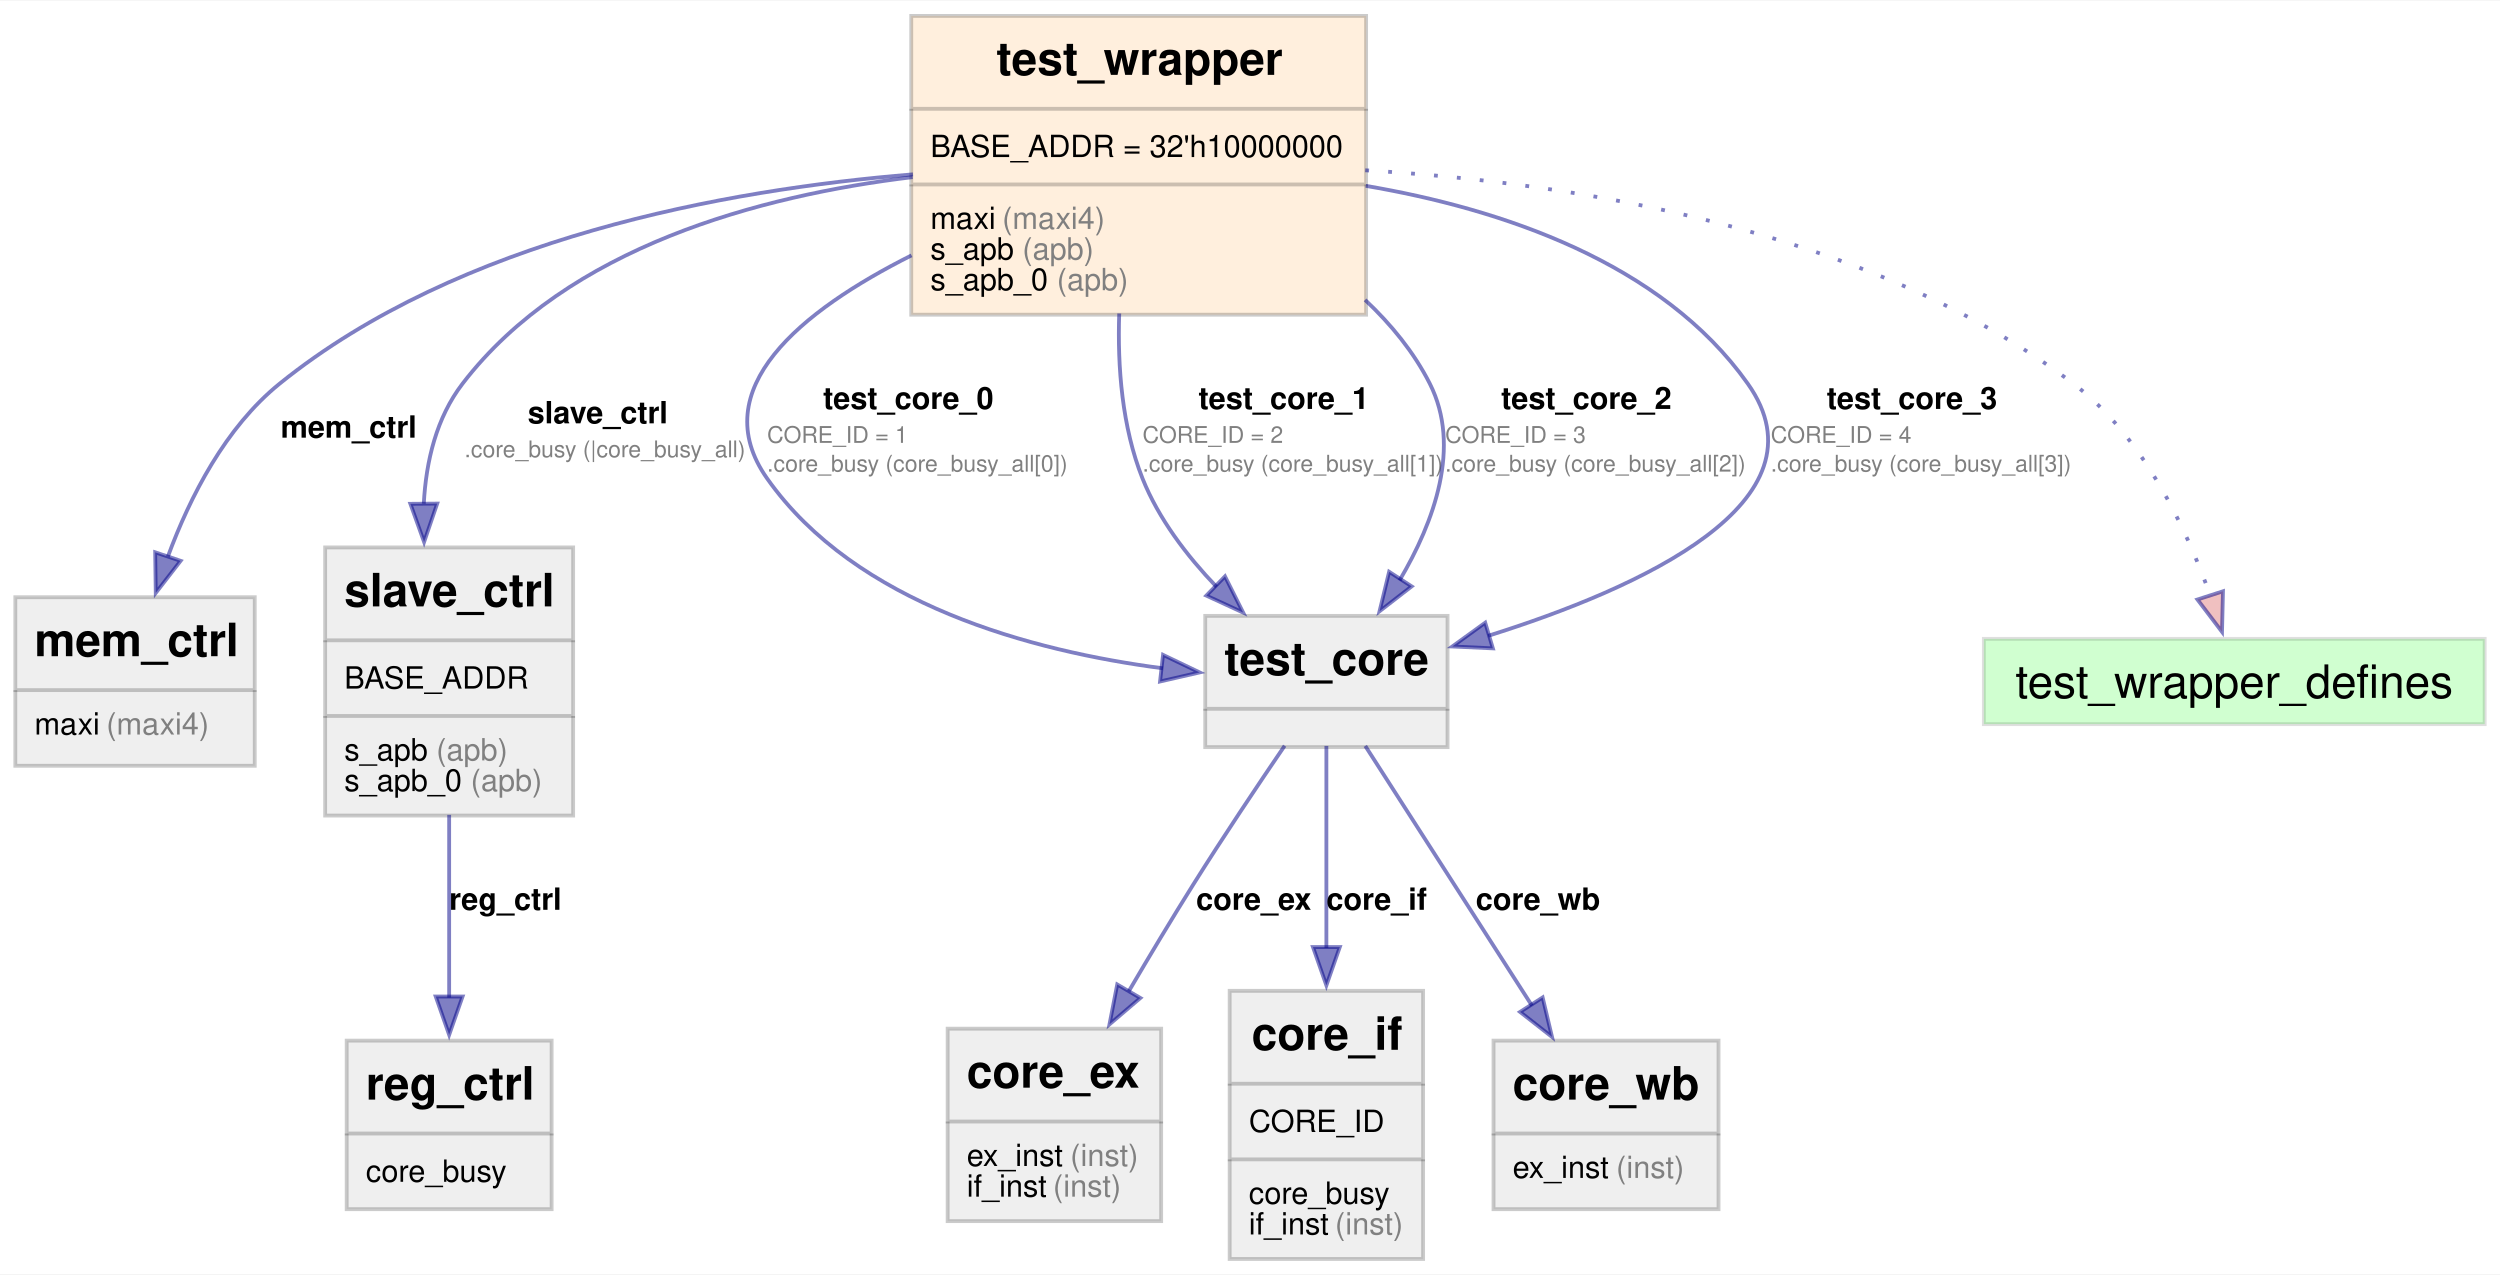
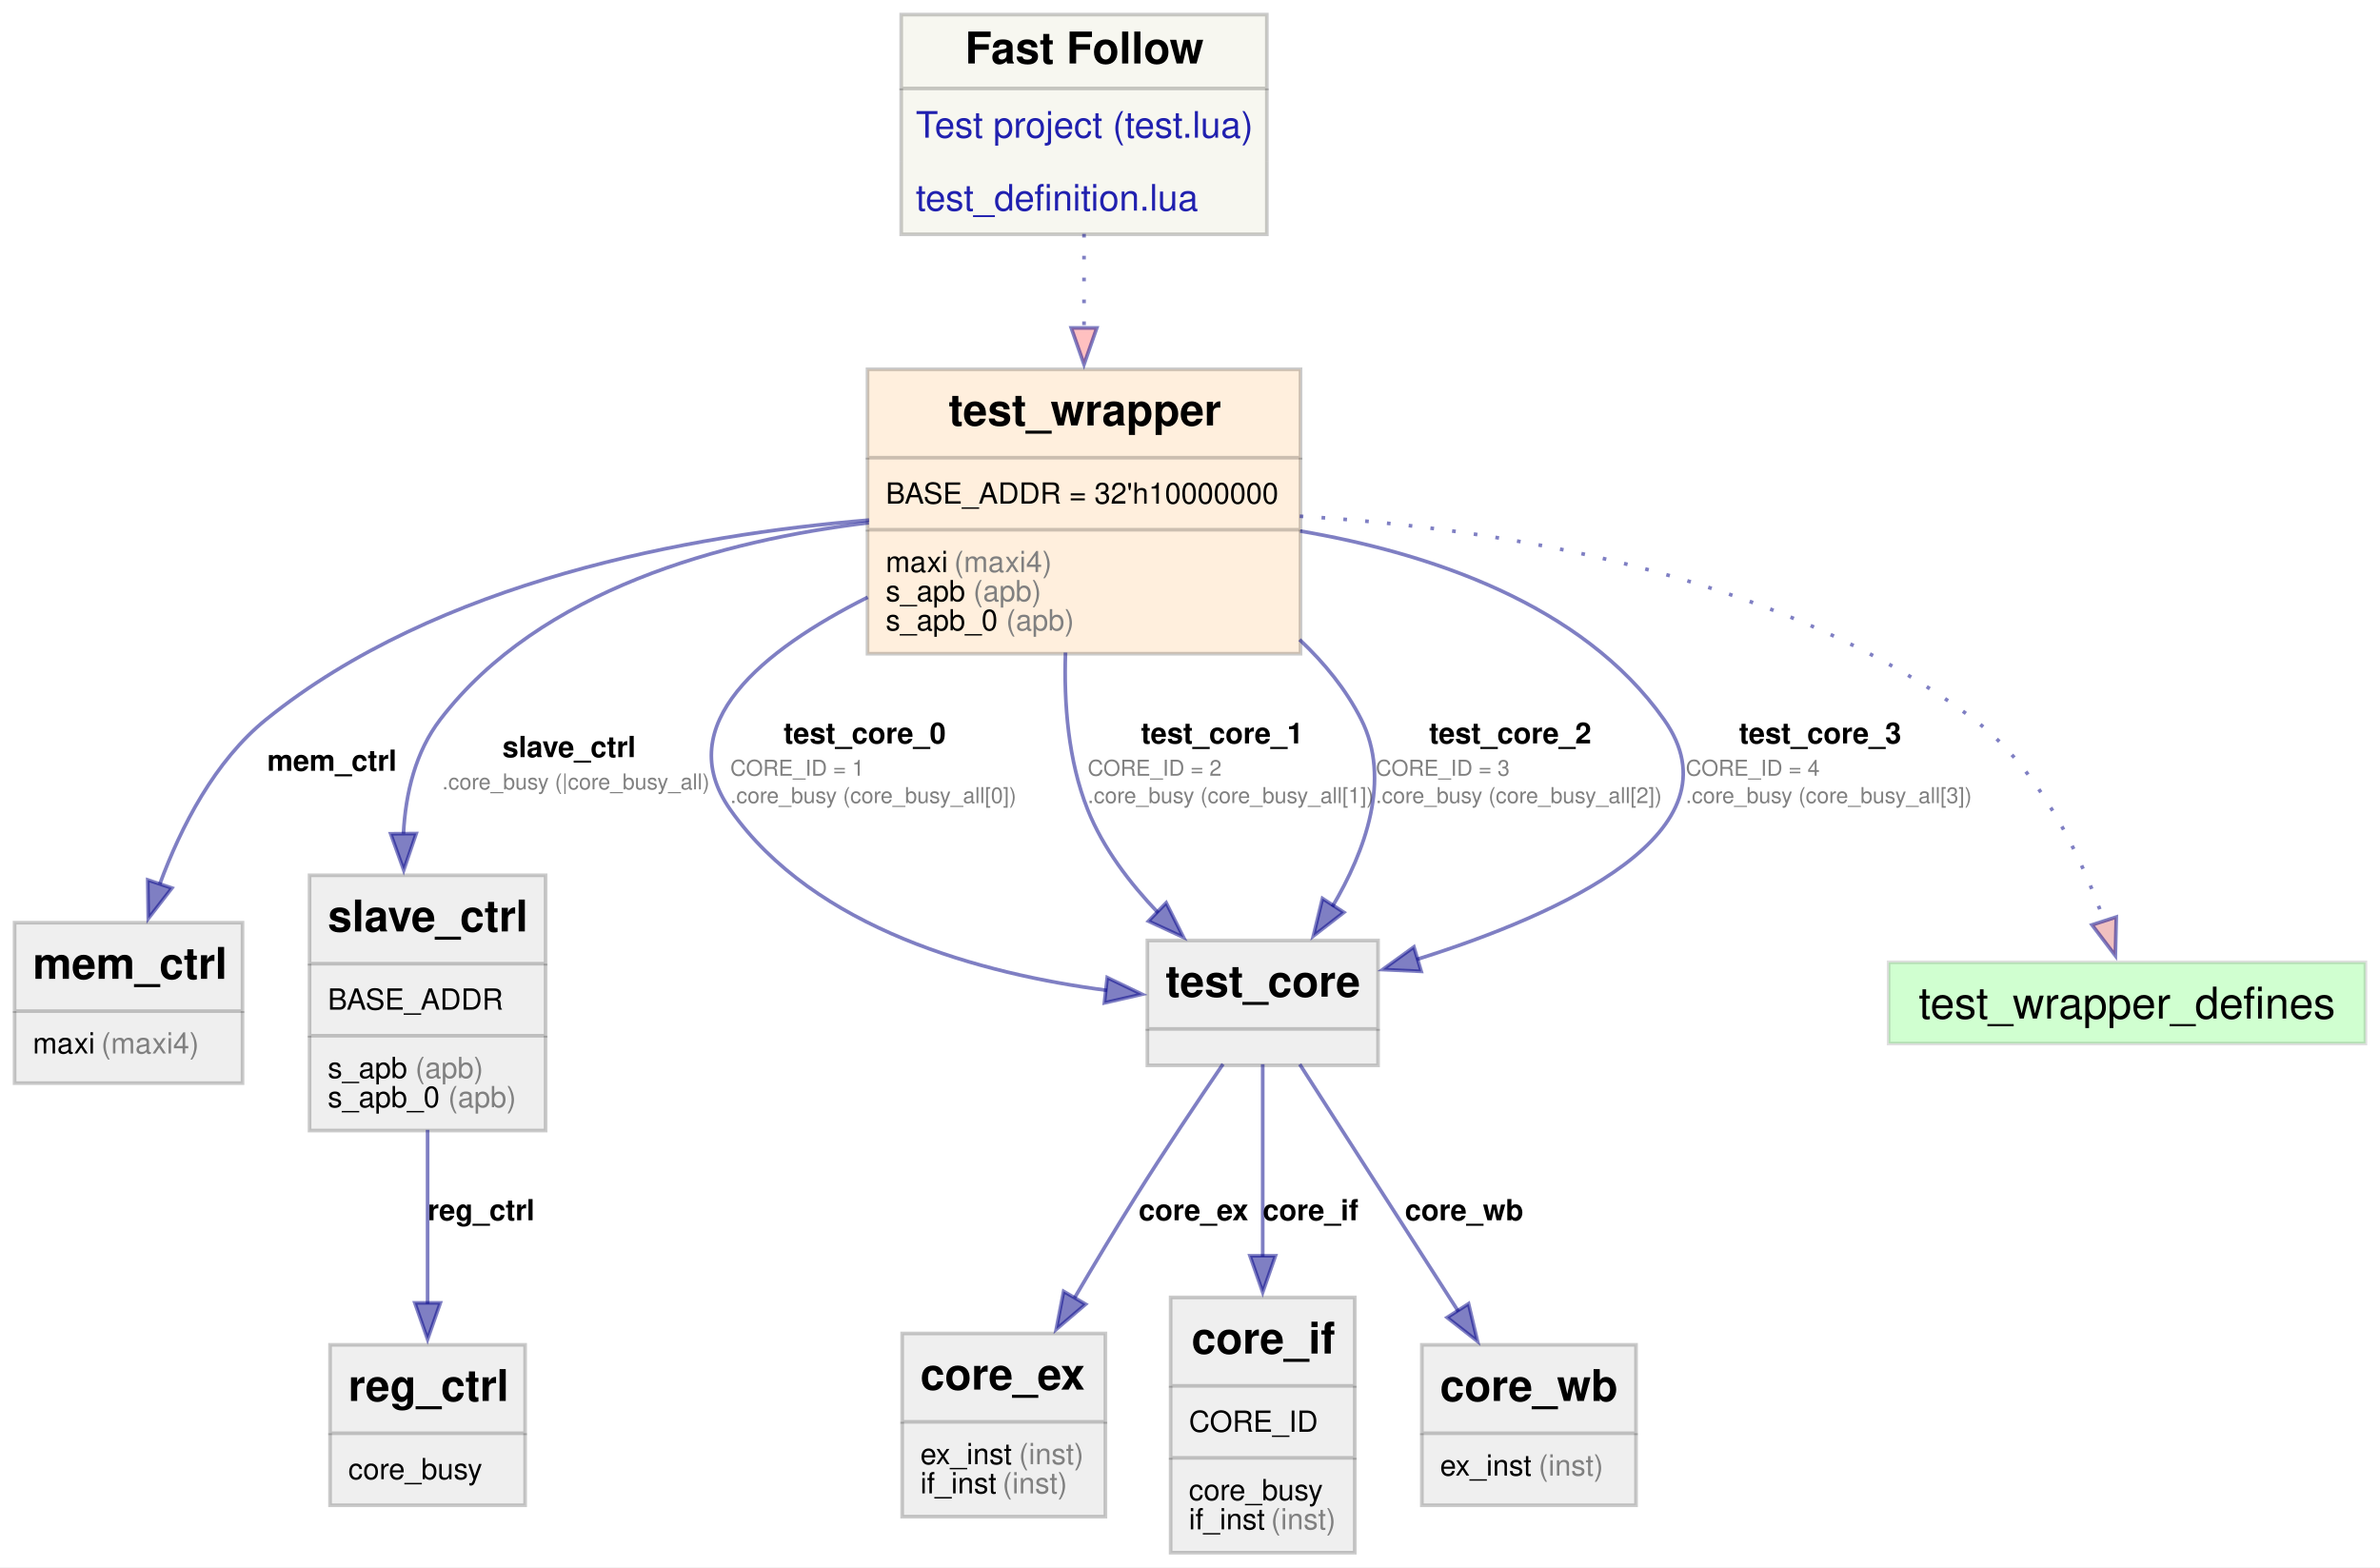
- <svg xmlns="http://www.w3.org/2000/svg" xmlns:xlink="http://www.w3.org/1999/xlink" width="653pt" height="333pt" viewBox="0.00 0.00 652.62 332.50">
-   <g id="graph0" class="graph" transform="scale(1 1) rotate(0) translate(4 328.5)">
-     <polygon fill="white" stroke="none" points="-4,4 -4,-328.5 648.62,-328.5 648.62,4 -4,4" />
+ <svg xmlns="http://www.w3.org/2000/svg" xmlns:xlink="http://www.w3.org/1999/xlink" width="653pt" height="430pt" viewBox="0.00 0.00 652.62 429.75">
+   <g id="graph0" class="graph" transform="scale(1 1) rotate(0) translate(4 425.75)">
+     <polygon fill="white" stroke="none" points="-4,4 -4,-425.75 648.62,-425.75 648.62,4 -4,4" />
    <g id="node1" class="node">
      <g id="a_node1">
        <a xlink:href="html/mem_ctrl.sv.html" xlink:title="mem_ctrl" target="mem_ctrl.sv">
          <polygon fill="#000000" fill-opacity="0.063" stroke="none" points="62.5,-172.75 0,-172.75 0,-128.75 62.5,-128.75 62.5,-172.75" />
          <polygon fill="none" stroke="#000000" stroke-opacity="0.204" points="0,-148.5 0,-172.75 62.5,-172.75 62.5,-148.5 0,-148.5" />
          <text text-anchor="start" x="5" y="-157.35" font-family="Helvetica,Arial,sans-serif" font-weight="bold" font-size="12.00">mem_ctrl</text>
          <polyline fill="none" stroke="#000000" stroke-opacity="0.204" points="0,-148.5 0,-128.75 62.5,-128.75 62.5,-148.5" />
          <text text-anchor="start" x="5" y="-136.9" font-family="Helvetica,Arial,sans-serif" font-size="8.00">maxi </text>
          <text text-anchor="start" x="23.75" y="-136.9" font-family="Helvetica,Arial,sans-serif" font-size="8.00" fill="gray">(maxi4)</text>
        </a>
      </g>
    </g>
    <g id="node2" class="node">
      <g id="a_node2">
        <a xlink:href="html/reg_ctrl.sv.html" xlink:title="reg_ctrl" target="reg_ctrl.sv">
          <polygon fill="#000000" fill-opacity="0.063" stroke="none" points="140,-57 86.5,-57 86.5,-13 140,-13 140,-57" />
          <polygon fill="none" stroke="#000000" stroke-opacity="0.204" points="86.5,-32.75 86.5,-57 140,-57 140,-32.75 86.5,-32.75" />
          <text text-anchor="start" x="91.5" y="-41.6" font-family="Helvetica,Arial,sans-serif" font-weight="bold" font-size="12.00">reg_ctrl</text>
          <polyline fill="none" stroke="#000000" stroke-opacity="0.204" points="86.5,-32.75 86.5,-13 140,-13 140,-32.75" />
          <text text-anchor="start" x="91.5" y="-20.15" font-family="Helvetica,Arial,sans-serif" font-size="8.00">core_busy</text>
        </a>
      </g>
    </g>
    <g id="node3" class="node">
      <g id="a_node3">
        <a xlink:href="html/slave_ctrl.sv.html" xlink:title="slave_ctrl" target="slave_ctrl.sv">
          <polygon fill="#000000" fill-opacity="0.063" stroke="none" points="145.62,-185.75 80.88,-185.75 80.88,-115.75 145.62,-115.75 145.62,-185.75" />
          <polygon fill="none" stroke="#000000" stroke-opacity="0.204" points="80.88,-161.5 80.88,-185.75 145.62,-185.75 145.62,-161.5 80.88,-161.5" />
          <text text-anchor="start" x="85.88" y="-170.35" font-family="Helvetica,Arial,sans-serif" font-weight="bold" font-size="12.00">slave_ctrl</text>
          <polyline fill="none" stroke="#000000" stroke-opacity="0.204" points="80.88,-161.5 80.88,-141.75 145.62,-141.75 145.62,-161.5" />
          <text text-anchor="start" x="85.88" y="-148.9" font-family="Helvetica,Arial,sans-serif" font-size="8.00">BASE_ADDR</text>
          <polyline fill="none" stroke="#000000" stroke-opacity="0.204" points="80.88,-141.75 80.88,-115.75 145.62,-115.75 145.62,-141.75" />
          <text text-anchor="start" x="85.88" y="-130.15" font-family="Helvetica,Arial,sans-serif" font-size="8.00">s_apb </text>
          <text text-anchor="start" x="109.88" y="-130.15" font-family="Helvetica,Arial,sans-serif" font-size="8.00" fill="gray">(apb)</text>
          <text text-anchor="start" x="85.88" y="-122.15" font-family="Helvetica,Arial,sans-serif" font-size="8.00">s_apb_0 </text>
          <text text-anchor="start" x="118.88" y="-122.15" font-family="Helvetica,Arial,sans-serif" font-size="8.00" fill="gray">(apb)</text>
        </a>
      </g>
    </g>
    <g id="edge1" class="edge">
      <path fill="none" stroke="#000088" stroke-opacity="0.502" d="M113.25,-115.93C113.25,-100.84 113.25,-83.15 113.25,-68.25" />
      <polygon fill="#000088" fill-opacity="0.502" stroke="#000088" stroke-opacity="0.502" points="116.75,-68.51 113.25,-58.51 109.75,-68.51 116.75,-68.51" />
      <text text-anchor="start" x="113.25" y="-91.15" font-family="Helvetica,Arial,sans-serif" font-weight="bold" font-size="8.00">reg_ctrl</text>
    </g>
    <g id="node4" class="node">
      <g id="a_node4">
        <a xlink:href="html/core_ex.sv.html" xlink:title="core_ex" target="core_ex.sv">
          <polygon fill="#000000" fill-opacity="0.063" stroke="none" points="299.12,-60.12 243.38,-60.12 243.38,-9.88 299.12,-9.88 299.12,-60.12" />
          <polygon fill="none" stroke="#000000" stroke-opacity="0.204" points="243.38,-35.88 243.38,-60.12 299.12,-60.12 299.12,-35.88 243.38,-35.88" />
          <text text-anchor="start" x="248.38" y="-44.73" font-family="Helvetica,Arial,sans-serif" font-weight="bold" font-size="12.00">core_ex</text>
          <polyline fill="none" stroke="#000000" stroke-opacity="0.204" points="243.38,-35.88 243.38,-9.88 299.12,-9.88 299.12,-35.88" />
          <text text-anchor="start" x="248.38" y="-24.27" font-family="Helvetica,Arial,sans-serif" font-size="8.00">ex_inst </text>
          <text text-anchor="start" x="275.38" y="-24.27" font-family="Helvetica,Arial,sans-serif" font-size="8.00" fill="gray">(inst)</text>
          <text text-anchor="start" x="248.38" y="-16.27" font-family="Helvetica,Arial,sans-serif" font-size="8.00">if_inst </text>
          <text text-anchor="start" x="270.88" y="-16.27" font-family="Helvetica,Arial,sans-serif" font-size="8.00" fill="gray">(inst)</text>
        </a>
      </g>
    </g>
    <g id="node5" class="node">
      <g id="a_node5">
        <a xlink:href="html/core_if.sv.html" xlink:title="core_if" target="core_if.sv">
          <polygon fill="#000000" fill-opacity="0.063" stroke="none" points="367.5,-70 317,-70 317,0 367.5,0 367.5,-70" />
          <polygon fill="none" stroke="#000000" stroke-opacity="0.204" points="317,-45.75 317,-70 367.5,-70 367.5,-45.75 317,-45.75" />
          <text text-anchor="start" x="322.75" y="-54.6" font-family="Helvetica,Arial,sans-serif" font-weight="bold" font-size="12.00">core_if</text>
          <polyline fill="none" stroke="#000000" stroke-opacity="0.204" points="317,-45.75 317,-26 367.5,-26 367.5,-45.75" />
          <text text-anchor="start" x="322" y="-33.15" font-family="Helvetica,Arial,sans-serif" font-size="8.00">CORE_ID</text>
          <polyline fill="none" stroke="#000000" stroke-opacity="0.204" points="317,-26 317,0 367.5,0 367.5,-26" />
          <text text-anchor="start" x="322" y="-14.4" font-family="Helvetica,Arial,sans-serif" font-size="8.00">core_busy</text>
          <text text-anchor="start" x="322" y="-6.4" font-family="Helvetica,Arial,sans-serif" font-size="8.00">if_inst </text>
          <text text-anchor="start" x="344.5" y="-6.4" font-family="Helvetica,Arial,sans-serif" font-size="8.00" fill="gray">(inst)</text>
        </a>
      </g>
    </g>
    <g id="node6" class="node">
      <g id="a_node6">
        <a xlink:href="html/core_wb.sv.html" xlink:title="core_wb" target="core_wb.sv">
          <polygon fill="#000000" fill-opacity="0.063" stroke="none" points="444.62,-57 385.88,-57 385.88,-13 444.62,-13 444.62,-57" />
          <polygon fill="none" stroke="#000000" stroke-opacity="0.204" points="385.88,-32.75 385.88,-57 444.62,-57 444.62,-32.75 385.88,-32.75" />
          <text text-anchor="start" x="390.88" y="-41.6" font-family="Helvetica,Arial,sans-serif" font-weight="bold" font-size="12.00">core_wb</text>
          <polyline fill="none" stroke="#000000" stroke-opacity="0.204" points="385.88,-32.75 385.88,-13 444.62,-13 444.62,-32.75" />
          <text text-anchor="start" x="390.88" y="-21.15" font-family="Helvetica,Arial,sans-serif" font-size="8.00">ex_inst </text>
          <text text-anchor="start" x="417.88" y="-21.15" font-family="Helvetica,Arial,sans-serif" font-size="8.00" fill="gray">(inst)</text>
        </a>
      </g>
    </g>
    <g id="node7" class="node">
      <g id="a_node7">
        <a xlink:href="html/test_core.sv.html" xlink:title="test_core" target="test_core.sv">
          <polygon fill="#000000" fill-opacity="0.063" stroke="none" points="373.88,-167.88 310.62,-167.88 310.62,-133.62 373.88,-133.62 373.88,-167.88" />
          <polygon fill="none" stroke="#000000" stroke-opacity="0.204" points="310.62,-143.62 310.62,-167.88 373.88,-167.88 373.88,-143.62 310.62,-143.62" />
          <text text-anchor="start" x="315.62" y="-152.47" font-family="Helvetica,Arial,sans-serif" font-weight="bold" font-size="12.00">test_core</text>
          <polyline fill="none" stroke="#000000" stroke-opacity="0.204" points="310.62,-143.62 310.62,-133.62 373.88,-133.62 373.88,-143.62" />
        </a>
      </g>
    </g>
    <g id="edge2" class="edge">
      <path fill="none" stroke="#000088" stroke-opacity="0.502" d="M331.36,-133.98C324.39,-123.75 315.23,-110.08 307.5,-97.75 301.89,-88.8 296,-78.98 290.65,-69.86" />
      <polygon fill="#000088" fill-opacity="0.502" stroke="#000088" stroke-opacity="0.502" points="293.69,-68.13 285.63,-61.25 287.65,-71.66 293.69,-68.13" />
      <text text-anchor="start" x="308.25" y="-91.15" font-family="Helvetica,Arial,sans-serif" font-weight="bold" font-size="8.00">core_ex</text>
    </g>
    <g id="edge3" class="edge">
      <path fill="none" stroke="#000088" stroke-opacity="0.502" d="M342.25,-133.93C342.25,-120.28 342.25,-99.88 342.25,-81.22" />
      <polygon fill="#000088" fill-opacity="0.502" stroke="#000088" stroke-opacity="0.502" points="345.75,-81.42 342.25,-71.42 338.75,-81.42 345.75,-81.42" />
      <text text-anchor="start" x="342.25" y="-91.15" font-family="Helvetica,Arial,sans-serif" font-weight="bold" font-size="8.00">core_if</text>
    </g>
    <g id="edge4" class="edge">
      <path fill="none" stroke="#000088" stroke-opacity="0.502" d="M352.4,-133.93C363.61,-116.46 381.92,-87.93 395.9,-66.15" />
      <polygon fill="#000088" fill-opacity="0.502" stroke="#000088" stroke-opacity="0.502" points="398.7,-68.27 401.15,-57.96 392.81,-64.49 398.7,-68.27" />
      <text text-anchor="start" x="381.25" y="-91.15" font-family="Helvetica,Arial,sans-serif" font-weight="bold" font-size="8.00">core_wb</text>
    </g>
    <g id="node8" class="node">
      <g id="a_node8">
        <a xlink:href="html/test_wrapper.sv.html" xlink:title="test_wrapper" target="test_wrapper.sv">
          <polygon fill="#ff8800" fill-opacity="0.133" stroke="none" points="352.62,-324.5 233.88,-324.5 233.88,-246.5 352.62,-246.5 352.62,-324.5" />
          <polygon fill="none" stroke="#000000" stroke-opacity="0.204" points="233.88,-300.25 233.88,-324.5 352.62,-324.5 352.62,-300.25 233.88,-300.25" />
          <text text-anchor="start" x="256.12" y="-309.1" font-family="Helvetica,Arial,sans-serif" font-weight="bold" font-size="12.00">test_wrapper</text>
          <polyline fill="none" stroke="#000000" stroke-opacity="0.204" points="233.88,-300.25 233.88,-280.5 352.62,-280.5 352.62,-300.25" />
          <text text-anchor="start" x="238.88" y="-287.65" font-family="Helvetica,Arial,sans-serif" font-size="8.00">BASE_ADDR = 32'h10000000</text>
          <polyline fill="none" stroke="#000000" stroke-opacity="0.204" points="233.88,-280.5 233.88,-246.5 352.62,-246.5 352.62,-280.5" />
          <text text-anchor="start" x="238.88" y="-268.9" font-family="Helvetica,Arial,sans-serif" font-size="8.00">maxi </text>
          <text text-anchor="start" x="257.62" y="-268.9" font-family="Helvetica,Arial,sans-serif" font-size="8.00" fill="gray">(maxi4)</text>
          <text text-anchor="start" x="238.88" y="-260.9" font-family="Helvetica,Arial,sans-serif" font-size="8.00">s_apb </text>
          <text text-anchor="start" x="262.88" y="-260.9" font-family="Helvetica,Arial,sans-serif" font-size="8.00" fill="gray">(apb)</text>
          <text text-anchor="start" x="238.88" y="-252.9" font-family="Helvetica,Arial,sans-serif" font-size="8.00">s_apb_0 </text>
          <text text-anchor="start" x="271.88" y="-252.9" font-family="Helvetica,Arial,sans-serif" font-size="8.00" fill="gray">(apb)</text>
        </a>
      </g>
    </g>
    <g id="edge5" class="edge">
      <path fill="none" stroke="#000088" stroke-opacity="0.502" d="M234.33,-283.14C185.23,-279.12 115.99,-266.44 69,-228.5 54.87,-217.09 45.62,-199.06 39.82,-183.35" />
      <polygon fill="#000088" fill-opacity="0.502" stroke="#000088" stroke-opacity="0.502" points="43.15,-182.25 36.66,-173.87 36.51,-184.47 43.15,-182.25" />
      <text text-anchor="start" x="69.25" y="-214.4" font-family="Helvetica,Arial,sans-serif" font-weight="bold" font-size="8.00">mem_ctrl</text>
    </g>
    <g id="edge6" class="edge">
      <path fill="none" stroke="#000088" stroke-opacity="0.502" d="M234.25,-282.42C194.37,-277.61 144.15,-264.2 116.75,-228.5 109.94,-219.63 107.22,-208.33 106.63,-197.15" />
      <polygon fill="#000088" fill-opacity="0.502" stroke="#000088" stroke-opacity="0.502" points="110.13,-197.19 106.71,-187.16 103.13,-197.13 110.13,-197.19" />
      <text text-anchor="start" x="133.75" y="-218.15" font-family="Helvetica,Arial,sans-serif" font-weight="bold" font-size="8.00">slave_ctrl</text>
      <text text-anchor="start" x="117.25" y="-209.3" font-family="Helvetica,Arial,sans-serif" font-size="6.00" fill="gray">.core_busy (|core_busy_all)</text>
    </g>
    <g id="edge7" class="edge">
      <path fill="none" stroke="#000088" stroke-opacity="0.502" d="M233.95,-261.99C205.1,-247.49 179.83,-227.03 196.25,-203.75 219.45,-170.86 265.39,-158.65 299.57,-154.19" />
      <polygon fill="#000088" fill-opacity="0.502" stroke="#000088" stroke-opacity="0.502" points="299.61,-157.7 309.16,-153.12 298.83,-150.75 299.61,-157.7" />
      <text text-anchor="start" x="210.88" y="-221.9" font-family="Helvetica,Arial,sans-serif" font-weight="bold" font-size="8.00">test_core_0</text>
      <text text-anchor="start" x="196.25" y="-213.05" font-family="Helvetica,Arial,sans-serif" font-size="6.00" fill="gray">CORE_ID = 1</text>
      <text text-anchor="start" x="196.25" y="-205.55" font-family="Helvetica,Arial,sans-serif" font-size="6.00" fill="gray">.core_busy (core_busy_all[0])</text>
    </g>
    <g id="edge8" class="edge">
      <path fill="none" stroke="#000088" stroke-opacity="0.502" d="M288.17,-246.82C287.7,-232.86 288.91,-217.17 294.25,-203.75 298.43,-193.25 305.81,-183.57 313.55,-175.49" />
      <polygon fill="#000088" fill-opacity="0.502" stroke="#000088" stroke-opacity="0.502" points="315.78,-178.2 320.53,-168.73 310.91,-173.17 315.78,-178.2" />
      <text text-anchor="start" x="308.88" y="-221.9" font-family="Helvetica,Arial,sans-serif" font-weight="bold" font-size="8.00">test_core_1</text>
      <text text-anchor="start" x="294.25" y="-213.05" font-family="Helvetica,Arial,sans-serif" font-size="6.00" fill="gray">CORE_ID = 2</text>
      <text text-anchor="start" x="294.25" y="-205.55" font-family="Helvetica,Arial,sans-serif" font-size="6.00" fill="gray">.core_busy (core_busy_all[1])</text>
    </g>
    <g id="edge9" class="edge">
      <path fill="none" stroke="#000088" stroke-opacity="0.502" d="M352.35,-250.37C359.15,-243.98 365.11,-236.69 369.25,-228.5 377.56,-212.06 370.39,-192.45 361.36,-177.16" />
      <polygon fill="#000088" fill-opacity="0.502" stroke="#000088" stroke-opacity="0.502" points="364.51,-175.58 356.13,-169.09 358.63,-179.39 364.51,-175.58" />
      <text text-anchor="start" x="387.88" y="-221.9" font-family="Helvetica,Arial,sans-serif" font-weight="bold" font-size="8.00">test_core_2</text>
      <text text-anchor="start" x="373.25" y="-213.05" font-family="Helvetica,Arial,sans-serif" font-size="6.00" fill="gray">CORE_ID = 3</text>
      <text text-anchor="start" x="373.25" y="-205.55" font-family="Helvetica,Arial,sans-serif" font-size="6.00" fill="gray">.core_busy (core_busy_all[2])</text>
    </g>
    <g id="edge10" class="edge">
      <path fill="none" stroke="#000088" stroke-opacity="0.502" d="M352.52,-280.14C387.72,-274.14 429.76,-260.27 452.25,-228.5 474.08,-197.67 424.06,-175.09 384.49,-162.68" />
      <polygon fill="#000088" fill-opacity="0.502" stroke="#000088" stroke-opacity="0.502" points="385.71,-159.4 375.12,-159.89 383.71,-166.1 385.71,-159.4" />
      <text text-anchor="start" x="472.88" y="-221.9" font-family="Helvetica,Arial,sans-serif" font-weight="bold" font-size="8.00">test_core_3</text>
      <text text-anchor="start" x="458.25" y="-213.05" font-family="Helvetica,Arial,sans-serif" font-size="6.00" fill="gray">CORE_ID = 4</text>
      <text text-anchor="start" x="458.25" y="-205.55" font-family="Helvetica,Arial,sans-serif" font-size="6.00" fill="gray">.core_busy (core_busy_all[3])</text>
    </g>
    <g id="node9" class="node">
      <g id="a_node9">
        <a xlink:href="html/test_wrapper_defines.vh.html" xlink:title="test_wrapper_defines" target="test_wrapper_defines.vh">
          <polygon fill="#d0ffd0" stroke="#000000" stroke-opacity="0.125" points="644.62,-161.88 513.88,-161.88 513.88,-139.62 644.62,-139.62 644.62,-161.88" />
          <text text-anchor="middle" x="579.25" y="-146.47" font-family="Helvetica,Arial,sans-serif" font-size="12.00">test_wrapper_defines</text>
        </a>
      </g>
    </g>
    <g id="edge11" class="edge">
      <path fill="none" stroke="#000088" stroke-dasharray="1,5" stroke-opacity="0.502" d="M352.39,-284.2C405.67,-281.07 483.62,-269.09 537.25,-228.5 555.46,-214.72 566.76,-190.66 572.99,-173.15" />
      <polygon fill="#f0c0c0" stroke="#000088" stroke-opacity="0.502" points="576.3,-174.3 576.05,-163.71 569.64,-172.15 576.3,-174.3" />
    </g>
+     <g id="node10" class="node">
+       <g id="a_node10">
+         <a xlink:href="cmd://PROJECT" xlink:title="Project folder">
+           <polygon fill="#f7f7f0" stroke="none" points="343.38,-421.75 243.12,-421.75 243.12,-361.5 343.38,-361.5 343.38,-421.75" />
+           <polygon fill="none" stroke="#000000" stroke-opacity="0.204" points="243.12,-401.5 243.12,-421.75 343.38,-421.75 343.38,-401.5 243.12,-401.5" />
+           <text text-anchor="start" x="260.62" y="-408.35" font-family="Helvetica,Arial,sans-serif" font-weight="bold" font-size="12.00">Fast Follow</text>
+           <g id="a_node10_0">
+             <a xlink:href="cmd://LUA/test.lua" xlink:title="Test project">
+               <polyline fill="none" stroke="#000000" stroke-opacity="0.204" points="243.12,-401.5 243.12,-381.5" />
+               <polyline fill="none" stroke="#000000" stroke-opacity="0.204" points="343.38,-381.5 343.38,-401.5" />
+               <text text-anchor="start" x="247.12" y="-388" font-family="Helvetica,Arial,sans-serif" font-size="10.00" fill="#2020af">Test project (test.lua)</text>
+             </a>
+           </g>
+           <g id="a_node10_1">
+             <a xlink:href="cmd://LUA/test_definition.lua" xlink:title="test_definition.lua">
+               <polyline fill="none" stroke="#000000" stroke-opacity="0.204" points="243.12,-381.5 243.12,-361.5 343.38,-361.5 343.38,-381.5" />
+               <text text-anchor="start" x="247.12" y="-368" font-family="Helvetica,Arial,sans-serif" font-size="10.00" fill="#2020af">test_definition.lua</text>
+             </a>
+           </g>
+         </a>
+       </g>
+     </g>
+     <g id="edge12" class="edge">
+       <path fill="none" stroke="#000088" stroke-dasharray="1,5" stroke-opacity="0.502" d="M293.25,-361.62C293.25,-353.59 293.25,-344.64 293.25,-335.79" />
+       <polygon fill="#ffc0c0" stroke="#000088" stroke-opacity="0.502" points="296.75,-335.83 293.25,-325.83 289.75,-335.83 296.75,-335.83" />
+     </g>
  </g>
</svg>
